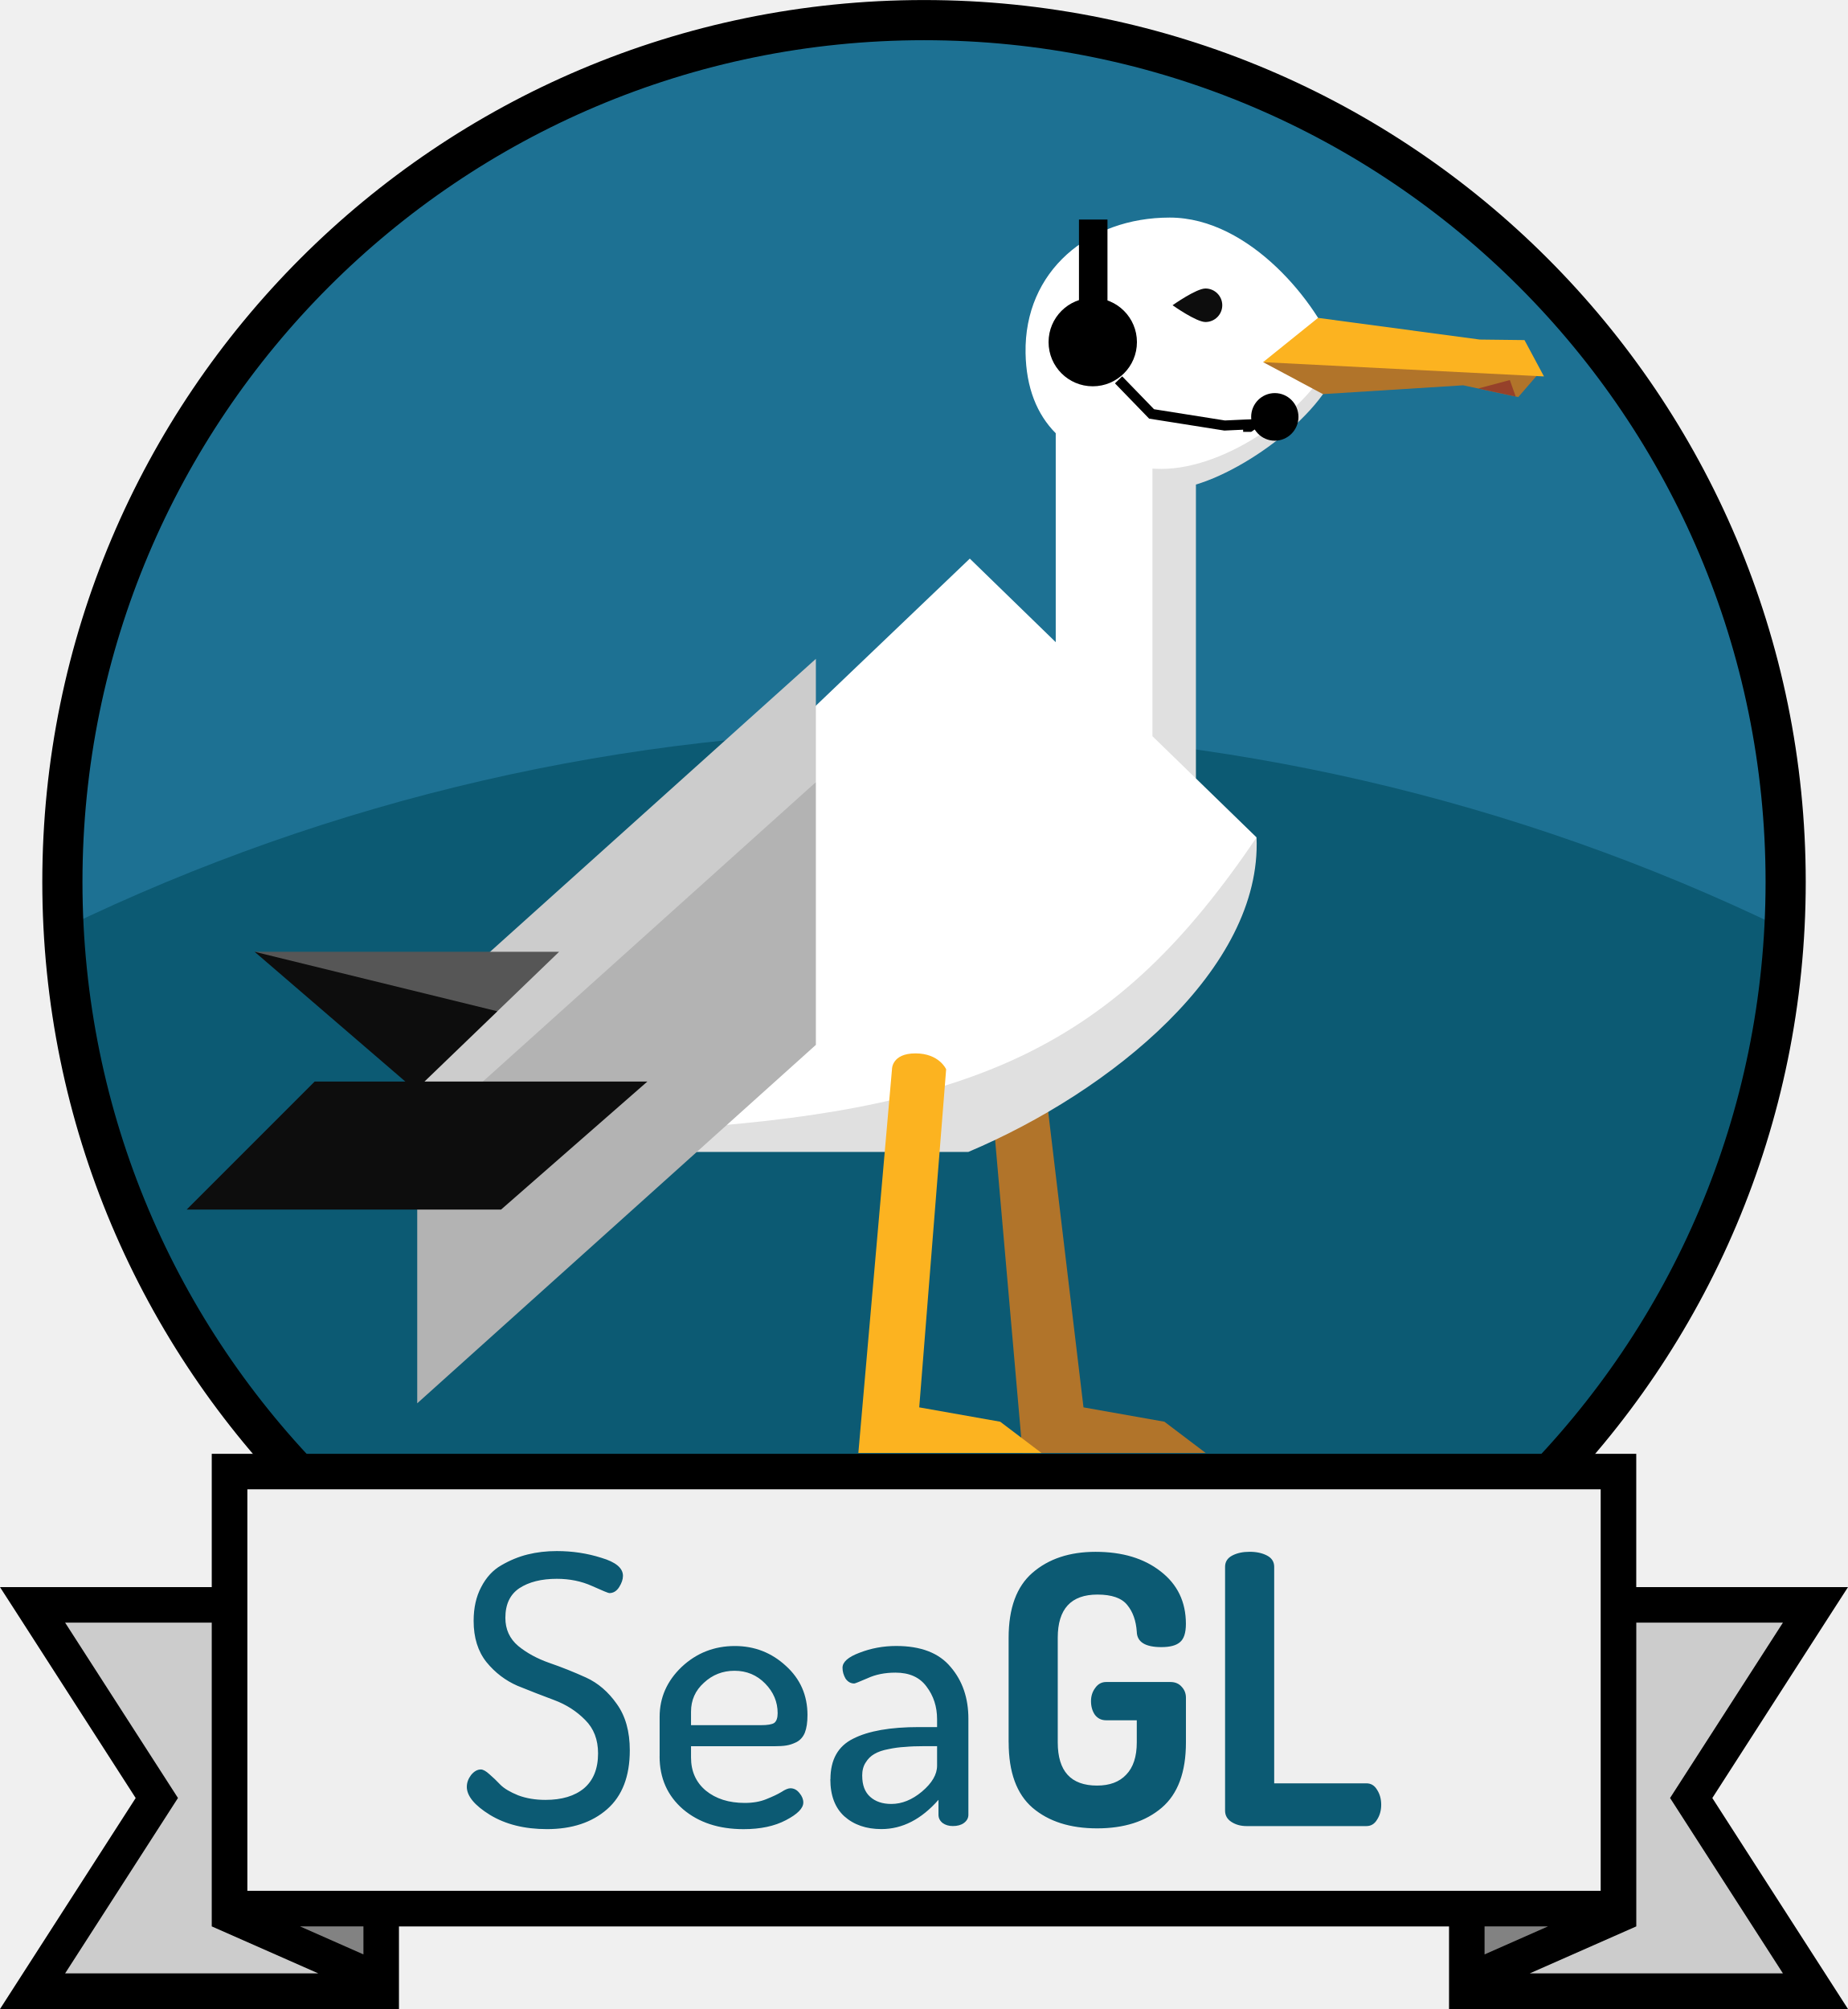
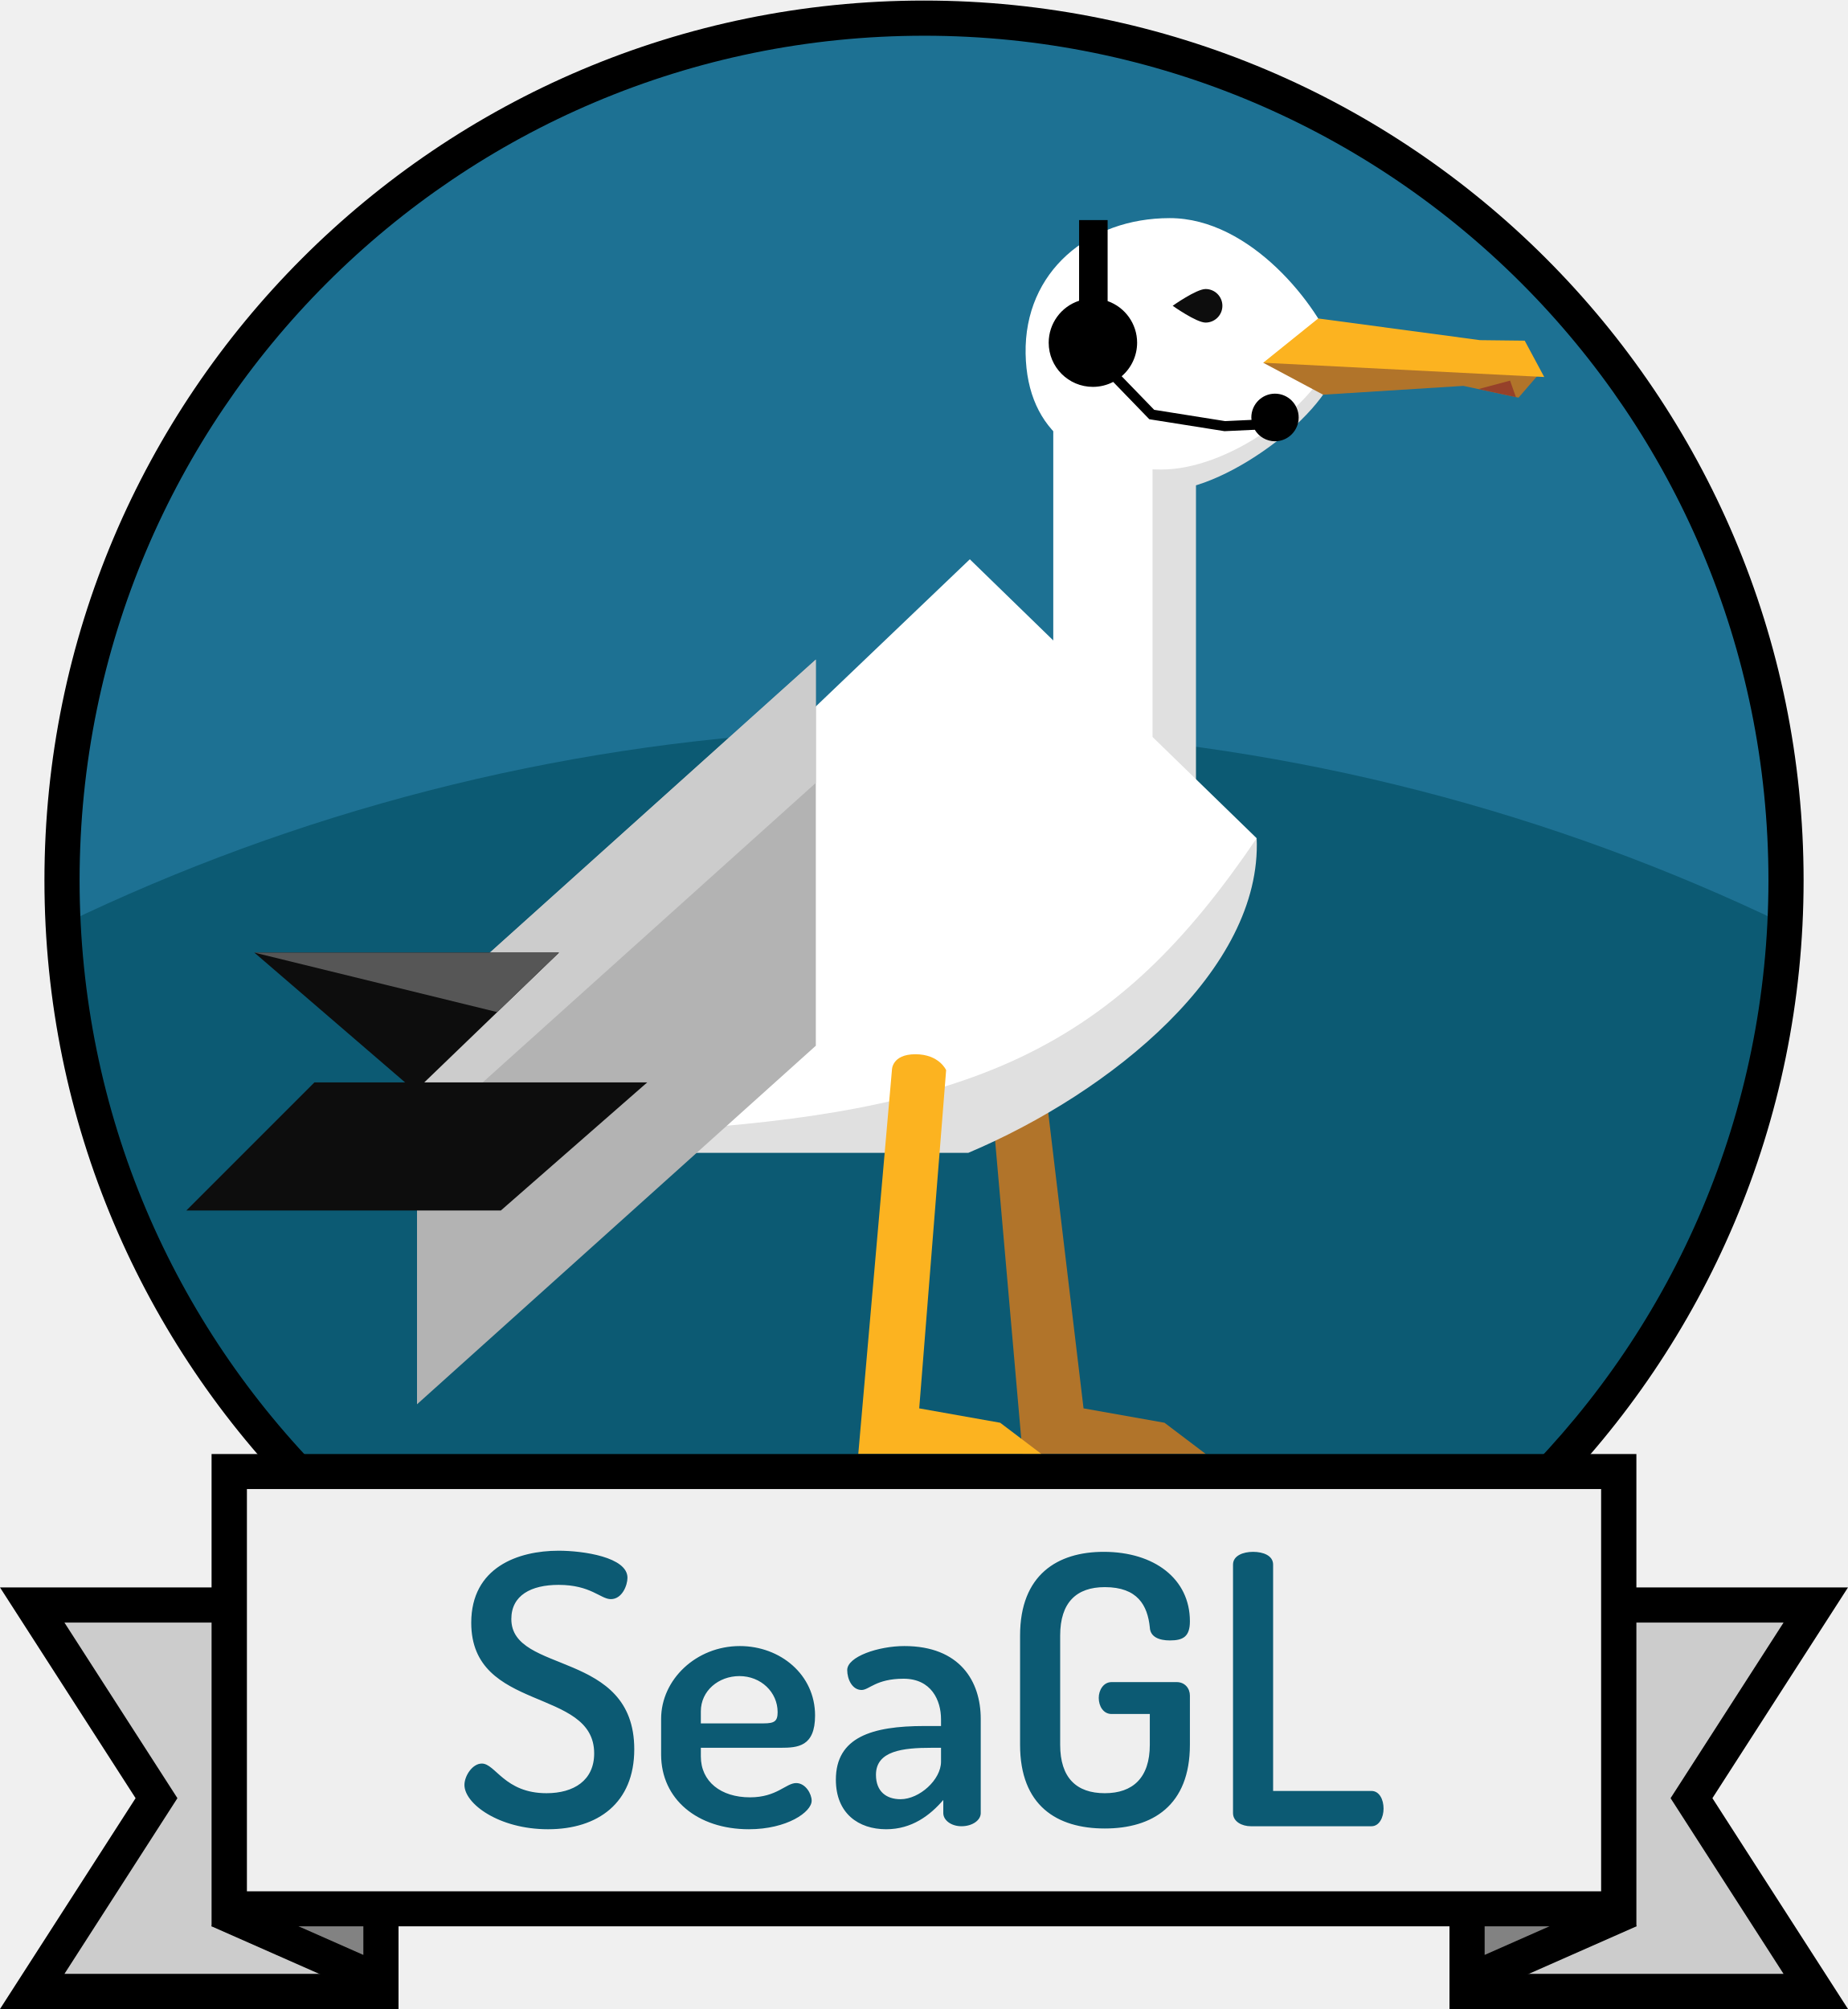
- <svg xmlns="http://www.w3.org/2000/svg" id="svg42" version="1.1" width="184" viewBox="0 0 48.683 52.917" height="200">
-   <defs id="defs46" />
-   <circle id="circle2" r="22.699" fill="#1d7193" cy="23.229" cx="24.342" />
-   <path id="path4" fill="#0c5a73" d="m24.342 19.227a52.246 52.246 0 0 0 -22.656 5.217 22.699 22.699 0 0 0 22.656 21.484 22.699 22.699 0 0 0 22.638-21.469 52.246 52.246 0 0 0 -22.638-5.232z" />
-   <circle id="circle6" stroke-width="1.058" stroke="#000" r="22.699" fill="none" cy="23.229" cx="24.342" />
-   <path id="path8" fill="#b1742a" d="m28.543 37.07-1.063-8.905h-1.428l.886 10.106h4.824l-1.087-.823z" />
-   <path id="path10" fill="#fff" d="m30.813 5.731c-2.13 0-3.834 1.407-3.796 3.568.016.918.302 1.617.795 2.113v5.503l-2.264-2.201-16.358 15.627 16.154-.773 6.957-5.223.802-2.287-1.598-1.554-.627-1.785v-6.124c1.616-.254 4.065-1.784 4.302-3.323-.449-1.236-2.233-3.541-4.366-3.541z" />
-   <path id="path12" fill="#e0e0e0" d="m9.308 30.342h16.201c3.768-1.591 7.738-4.827 7.593-8.283-1.834 2.703-3.65 4.54-6.192 5.755-5.348 2.555-13.033 1.717-17.602 2.528zm25.865-21.056c-.649 1.524-2.869 3.065-4.577 3.065-.08 0-.158-.004-.236-.007v7.048l1.145 1.113v-7.742c1.611-.487 3.78-2.254 3.78-3.463z" />
-   <path id="path14" fill="#b3b3b3" d="m10.991 30.042 5.251-6.344 5.251-3.097v6.921l-10.502 9.441z" />
-   <path id="path16" fill="#ccc" d="m10.991 26.795 10.502-9.441v3.247l-10.502 9.441z" />
-   <path id="path18" fill="#0d0d0d" d="m6.707 25.07 3.97 3.417h-2.387l-3.373 3.373h8.283l3.855-3.373h-5.872l1.921-1.85-1.59-1.045z" />
-   <path id="path20" fill="#565656" d="m6.707 25.07 6.395 1.567 1.627-1.567z" />
-   <path id="path22" fill="#b1742a" d="m33.274 9.539 1.578.842 3.693-.232 1.452.31.538-.623-6.117-.642z" />
-   <path id="path24" fill="#fcb320" d="m34.722 8.373-1.448 1.166 7.4.376-.513-.957-1.179-.014z" />
-   <path id="path26" fill="#96412a" d="m39.775 10.011-.835.222.989.211z" />
-   <path id="path28" fill="#0d0d0d" d="m32.199 8.04c0 .245-.198.442-.443.442-.244 0-.866-.442-.866-.442s.622-.441.866-.441c.245-0.0.443.198.443.441z" />
-   <path id="path30" fill="#fcb320" d="m24.216 37.07.709-8.905s-.181-.419-.809-.419c-.628 0-.618.419-.618.419l-.886 10.106h4.824l-1.087-.823z" />
-   <path id="path32" d="m5.578 38.293v.467 3.045h-5.578l.465.721 3.109 4.834-3.574 5.557h10.51v-2.175h27.663v2.175h10.51l-3.574-5.557 3.109-4.834.465-.721h-5.578v-3.511z" />
-   <path id="path34" fill="#ccc" d="m1.715 42.74 2.973 4.619-2.973 4.62h6.67l-2.807-1.238v-8.001zm45.254 0-2.973 4.619 2.973 4.62h-6.67l2.807-1.238v-8.001z" />
-   <path id="path36" fill="#828282" d="m7.903 50.741 1.671.738v-.738zm32.877 0-1.671.738v-.738z" />
-   <path id="path38" fill="#efefef" d="m6.516 39.228h35.652v10.576h-35.652z" />
-   <path id="path40" fill="#0c5a73" d="m32.273 47.694v-6.424q0-.198.189-.297.189-.099.458-.099.269 0 .458.099.189.099.189.297v5.703h2.43q.179 0 .279.168.11.168.11.395 0 .227-.11.395-.1.168-.279.168h-3.157q-.229 0-.398-.109-.169-.109-.169-.297zm-5.702-1.799v-2.757q0-1.166.627-1.71.637-.553 1.663-.553 1.056 0 1.713.514.667.514.667 1.384 0 .356-.159.484-.149.128-.488.128-.637 0-.647-.405-.03-.435-.249-.702-.219-.277-.787-.277-1.046 0-1.046 1.137v2.757q0 1.137 1.036 1.137.498 0 .767-.287.279-.287.279-.85v-.583h-.807q-.189 0-.299-.148-.1-.148-.1-.356 0-.198.11-.346.11-.158.289-.158h1.693q.189 0 .299.128.11.119.11.287v1.176q0 1.176-.637 1.72-.637.544-1.703.544-1.066 0-1.703-.544-.627-.544-.627-1.72zm-4.694.969q0-.771.598-1.067.598-.306 1.733-.306h.478v-.208q0-.494-.279-.86-.269-.366-.817-.366-.418 0-.737.148-.319.138-.349.138-.139 0-.229-.128-.08-.138-.08-.287 0-.227.448-.395.458-.178.966-.178.976 0 1.434.553.468.544.468 1.364v2.53q0 .128-.12.217-.11.079-.289.079-.159 0-.269-.079-.11-.089-.11-.217v-.395q-.677.771-1.504.771-.598 0-.976-.336-.369-.336-.369-.978zm.837-.089q0 .366.209.553.209.188.558.188.418 0 .807-.326.398-.336.398-.682v-.514h-.349q-.289 0-.498.02-.209.01-.438.059-.219.04-.369.128-.139.079-.229.227-.09.138-.09.346zm-5.337-.514v-1.038q0-.761.578-1.314.588-.553 1.404-.553.777 0 1.345.524.568.514.568 1.295 0 .287-.07.465-.07.168-.219.247-.139.069-.269.089-.12.02-.329.02h-2.181v.297q0 .544.388.87.398.326 1.026.326.329 0 .568-.099.249-.099.398-.188.149-.099.239-.099.139 0 .239.128.1.119.1.247 0 .227-.458.465-.448.237-1.116.237-.976 0-1.594-.524-.618-.534-.618-1.394zm.827-.82h1.843q.259 0 .349-.059.09-.069.09-.257 0-.445-.329-.781-.329-.336-.807-.336-.468 0-.807.316-.339.306-.339.761zm-5.906 1.621q0-.158.11-.306.12-.148.259-.148.09 0 .229.128.139.119.289.277.149.148.468.277.319.119.717.119.647 0 1.016-.306.369-.316.369-.919 0-.544-.339-.88-.339-.346-.817-.524-.478-.178-.966-.376-.478-.208-.817-.623-.339-.425-.339-1.087 0-.514.199-.89.199-.385.528-.573.339-.198.697-.287.359-.089.767-.089.618 0 1.175.178.568.168.568.474 0 .138-.1.297-.1.158-.259.158-.04 0-.458-.188-.418-.188-.926-.188-.608 0-.986.247-.369.247-.369.781 0 .455.339.741.339.277.817.445.488.168.966.385.478.217.817.702.339.474.339 1.216 0 1.028-.598 1.552-.598.524-1.584.524-.886 0-1.504-.376-.608-.376-.608-.741z" />
-   <circle r="1.164" cy="9.011" cx="28.787" id="path50" style="fill:#000000;fill-rule:evenodd;stroke-width:0.265;fill-opacity:1" />
-   <rect y="5.783" x="28.424" height="2.46" width="0.751" id="rect877" style="fill:#000000;fill-opacity:1;stroke-width:0.265" />
-   <path id="path899" d="m 29.467,10.005 0.87,0.898 1.924,0.305 0.764,-0.035 v 0 l -0.105,0.07 h -0.171" style="fill:none;stroke:#000000;stroke-width:0.265px;stroke-linecap:butt;stroke-linejoin:miter;stroke-opacity:1" />
-   <ellipse ry="0.627" rx="0.623" cy="10.981" cx="33.583" id="path901" style="fill:#000000;fill-opacity:1;stroke-width:0.265" />
+ <svg xmlns="http://www.w3.org/2000/svg" width="184" height="200">
+   <defs>
+     <clipPath id="c">
+       <circle cx="92" cy="87.631" r="85.827" />
+     </clipPath>
+   </defs>
+   <circle fill="#1d7193" cx="92" cy="87.631" r="85.827" />
+   <circle fill="#0c5a73" cx="92" cy="270.047" r="197.545" clip-path="url(#c)" />
+   <path fill="#000000" d="M92.002.056c-48.347 0-87.577 39.23-87.577 87.577s39.23 87.577 87.577 87.577 87.577-39.23 87.577-87.577S140.349.056 92.002.056zm0 3.5c46.455 0 84.077 37.622 84.077 84.077s-37.622 84.077-84.077 84.077S7.925 134.088 7.925 87.633 45.547 3.557 92.002 3.557z" />
+   <path fill="#ffffff" d="M104.871 37.121v48.203h12.09V37.12Z" />
+   <path fill="#e0e0e0" d="M114.753 38.121v46.203h4.327V38.12Z" />
+   <path fill="#b1742a" d="m107.885 140.206-4.019-33.67s-.685-1.584-3.06-1.584-2.34 1.584-2.34 1.584l3.35 38.213h18.24l-4.11-3.111z" />
+   <path fill="#ffffff" d="m34.714 114.766 15.873-.624 43.453-.547 20.496-13.362 9.308-13.143 1.28-3.642-28.562-27.77z" />
+   <path fill="#e0e0e0" d="M35.157 114.766h61.256c14.247-6.015 29.259-18.25 28.711-31.318-6.936 10.221-13.8 17.165-23.413 21.758-20.223 9.662-49.277 6.493-66.554 9.56z" />
+   <path fill="#fcb320" d="m91.524 140.206 2.68-33.67s-.684-1.584-3.06-1.584-2.338 1.584-2.338 1.584l-3.35 38.213h18.239l-4.11-3.111z" />
+   <path fill="#b3b3b3" d="M41.52 101.356 81.229 65.66v38.443L41.521 139.8z" />
+   <path fill="#cccccc" d="M41.52 101.356 81.229 65.66v12.276l-39.707 35.697Z" />
+   <path fill="#0d0d0d" d="m25.324 94.834 16.018 13.79 14.314-13.79Z" />
+   <path fill="#565656" d="m25.324 94.834 24.182 5.924 6.15-5.924z" />
+   <path fill="#0d0d0d" d="M31.308 107.753h33.137l-14.576 12.754H18.552Z" />
+   <path fill="#e0e0e0" d="M133.372 35.203c0 5.346-11.217 13.597-17.157 13.597l.156-3.46c-4.9.603-8.721-6.551-8.721-13.534 0-4.222 4.992-9.496 8.82-9.496 8.015 1.198 16.902 11.218 16.902 12.893z" />
+   <path fill="#ffffff" d="M132.975 35.1c-2.428 5.781-10.852 11.641-17.33 11.641-7.93 0-13.386-3.612-13.528-11.538-.145-8.17 6.298-13.489 14.352-13.489 8.065 0 14.809 8.715 16.506 13.387z" />
+   <path fill="#0d0d0d" d="M121.71 30.441c0 .925-.748 1.673-1.675 1.673-.922 0-3.274-1.673-3.274-1.673s2.351-1.668 3.274-1.668a1.67 1.67 0 0 1 1.675 1.668z" />
+   <path fill="#b1742a" d="m125.774 36.11 5.964 3.183 13.966-.878 5.491 1.173 2.035-2.356-23.13-2.43z" />
+   <path fill="#fcb320" d="m131.249 31.703-5.475 4.407 27.98 1.422-1.942-3.618-4.46-.052z" />
+   <path fill="#96412a" d="m150.354 37.893-3.158.84 3.74.8z" />
+   <path fill="#000000" d="M107.442 21.911v8.029a4.4 4.4 0 0 0-3.027 4.172 4.4 4.4 0 0 0 4.402 4.402 4.4 4.4 0 0 0 2.02-.493l3.596 3.715 7.487 1.188 3.015-.14a2.356 2.37 0 0 0 2.013 1.146 2.356 2.37 0 0 0 2.356-2.37 2.356 2.37 0 0 0-2.356-2.37 2.356 2.37 0 0 0-2.357 2.37 2.356 2.37 0 0 0 .018.24l-2.63.122-7.061-1.124-3.238-3.343a4.4 4.4 0 0 0 1.54-3.343 4.4 4.4 0 0 0-2.937-4.139v-8.061z" />
+   <path fill="#cccccc" d="M3.208 159.78h34.723v38.468H3.208l12.375-19.235Zm177.584 0h-34.723v38.468h34.723l-12.375-19.235z" />
+   <path fill="#000000" d="m0 158.032 13.5 20.98L0 200h39.679v-41.968zm6.417 3.5h29.761V196.5H6.418l11.247-17.488Zm177.583-3.5-13.5 20.98L184 200h-39.679v-41.968zm-6.417 3.5h-29.761V196.5h29.76l-11.247-17.488z" />
+   <path fill="#828282" d="m21.76 190.161 16.171 7.14v-19.957m124.31 12.817-16.172 7.14v-19.957" />
+   <path fill="#000000" d="M36.178 177.343v17.273l-13.713-6.055-1.41 3.205 18.624 8.22v-22.643zm111.644 0v17.273l13.713-6.055 1.41 3.205-18.624 8.22v-22.643z" />
+   <path fill="#efefef" d="M22.825 146.493h138.35v43.532H22.825Z" />
+   <path fill="#000000" d="M21.066 144.752v47.017H162.93v-47.017zm3.518 3.485h134.835v40.047H24.584Z" />
+   <path fill="#0c5a73" d="M54.415 178.517c-4.18 0-5.084-2.952-6.44-2.952-.941 0-1.732 1.233-1.732 2.13 0 1.868 3.427 4.41 8.323 4.41 4.971 0 8.586-2.616 8.586-7.96 0-9.94-12.24-7.437-12.24-12.967 0-2.355 1.96-3.401 4.708-3.401 3.202 0 4.18 1.42 5.198 1.42 1.13 0 1.657-1.383 1.657-2.13 0-2.055-4.407-2.69-6.855-2.69-4.03 0-8.7 1.644-8.7 7.174 0 8.969 12.24 6.39 12.24 13.005 0 2.69-2.033 3.961-4.745 3.961zm19.245-14.649c-4.331 0-7.834 3.326-7.834 7.25v3.55c0 4.447 3.616 7.437 8.737 7.437 3.804 0 6.252-1.72 6.252-2.84 0-.673-.603-1.757-1.544-1.757-1.017 0-1.92 1.42-4.595 1.42-2.9 0-4.895-1.57-4.895-4.073v-.86h7.946c1.695 0 3.427-.112 3.427-3.213 0-4.074-3.465-6.914-7.494-6.914zm-3.88 7.698v-1.195c0-2.056 1.77-3.513 3.842-3.513 2.147 0 3.804 1.607 3.804 3.587 0 .897-.302 1.121-1.394 1.121zm20.262-7.698c-2.561 0-5.687 1.047-5.687 2.392 0 .897.49 1.98 1.431 1.98.753 0 1.431-1.12 4.18-1.12 2.75 0 3.729 2.13 3.729 4.035v.673h-1.657c-5.235 0-8.813 1.121-8.813 5.344 0 3.363 2.26 4.933 5.009 4.933 2.56 0 4.369-1.383 5.687-2.915v1.308c0 .71.79 1.308 1.807 1.308 1.093 0 1.921-.598 1.921-1.308v-9.38c0-3.737-2.071-7.25-7.607-7.25zm3.653 11.51c0 1.794-2.147 3.737-4.03 3.737-1.393 0-2.448-.747-2.448-2.429 0-2.392 2.674-2.69 5.536-2.69h.942zM114.483 162c.038.971.942 1.308 1.996 1.308 1.318 0 1.996-.374 1.996-1.906 0-4.223-3.54-6.914-8.586-6.914-4.595 0-8.323 2.28-8.323 8.334v10.874c0 6.054 3.653 8.334 8.436 8.334 4.745 0 8.473-2.28 8.473-8.334v-4.895c0-.71-.49-1.345-1.318-1.345h-6.478c-.828 0-1.28.822-1.28 1.57 0 .821.452 1.606 1.28 1.606h3.804v3.064c0 3.289-1.695 4.821-4.481 4.821-2.825 0-4.444-1.532-4.444-4.82v-10.875c0-3.289 1.619-4.82 4.444-4.82 3.276 0 4.255 1.83 4.481 3.998zm22.069 19.806c.79 0 1.205-.897 1.205-1.757 0-.897-.414-1.756-1.205-1.756h-9.792v-22.534c0-.897-.979-1.27-1.996-1.27-.979 0-1.996.373-1.996 1.27v24.739c0 .86.904 1.308 1.77 1.308z" />
</svg>
